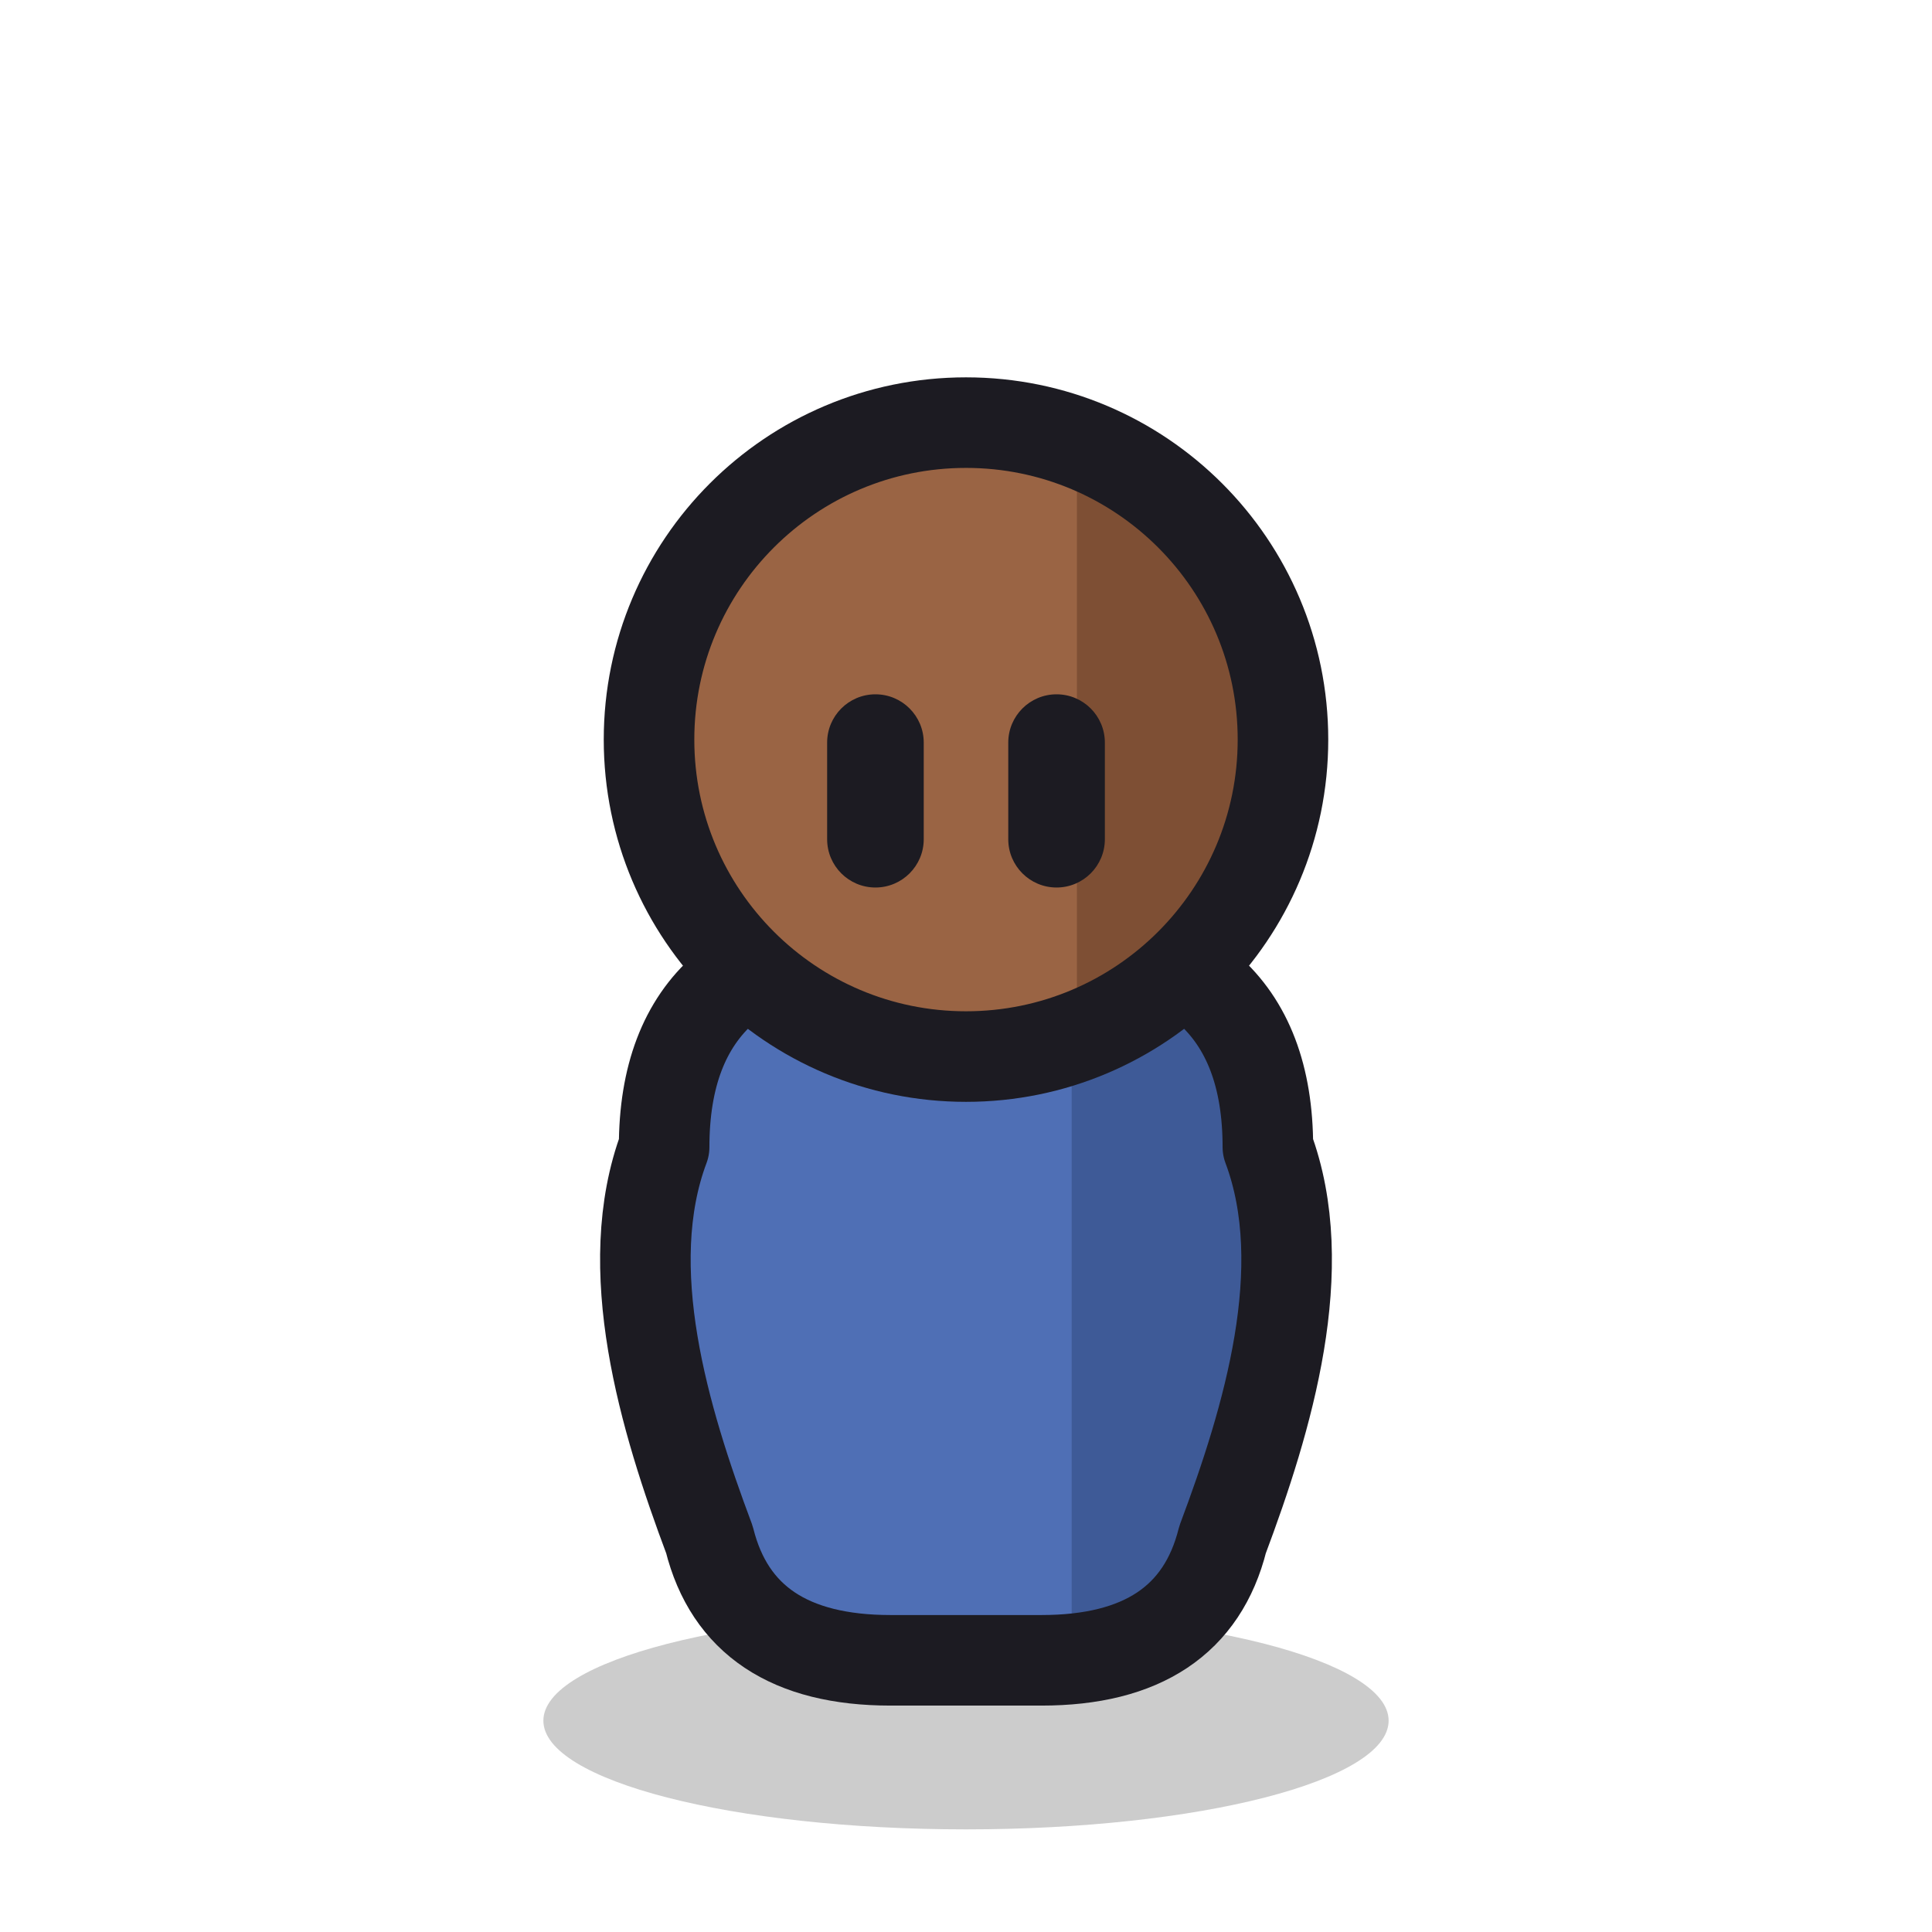
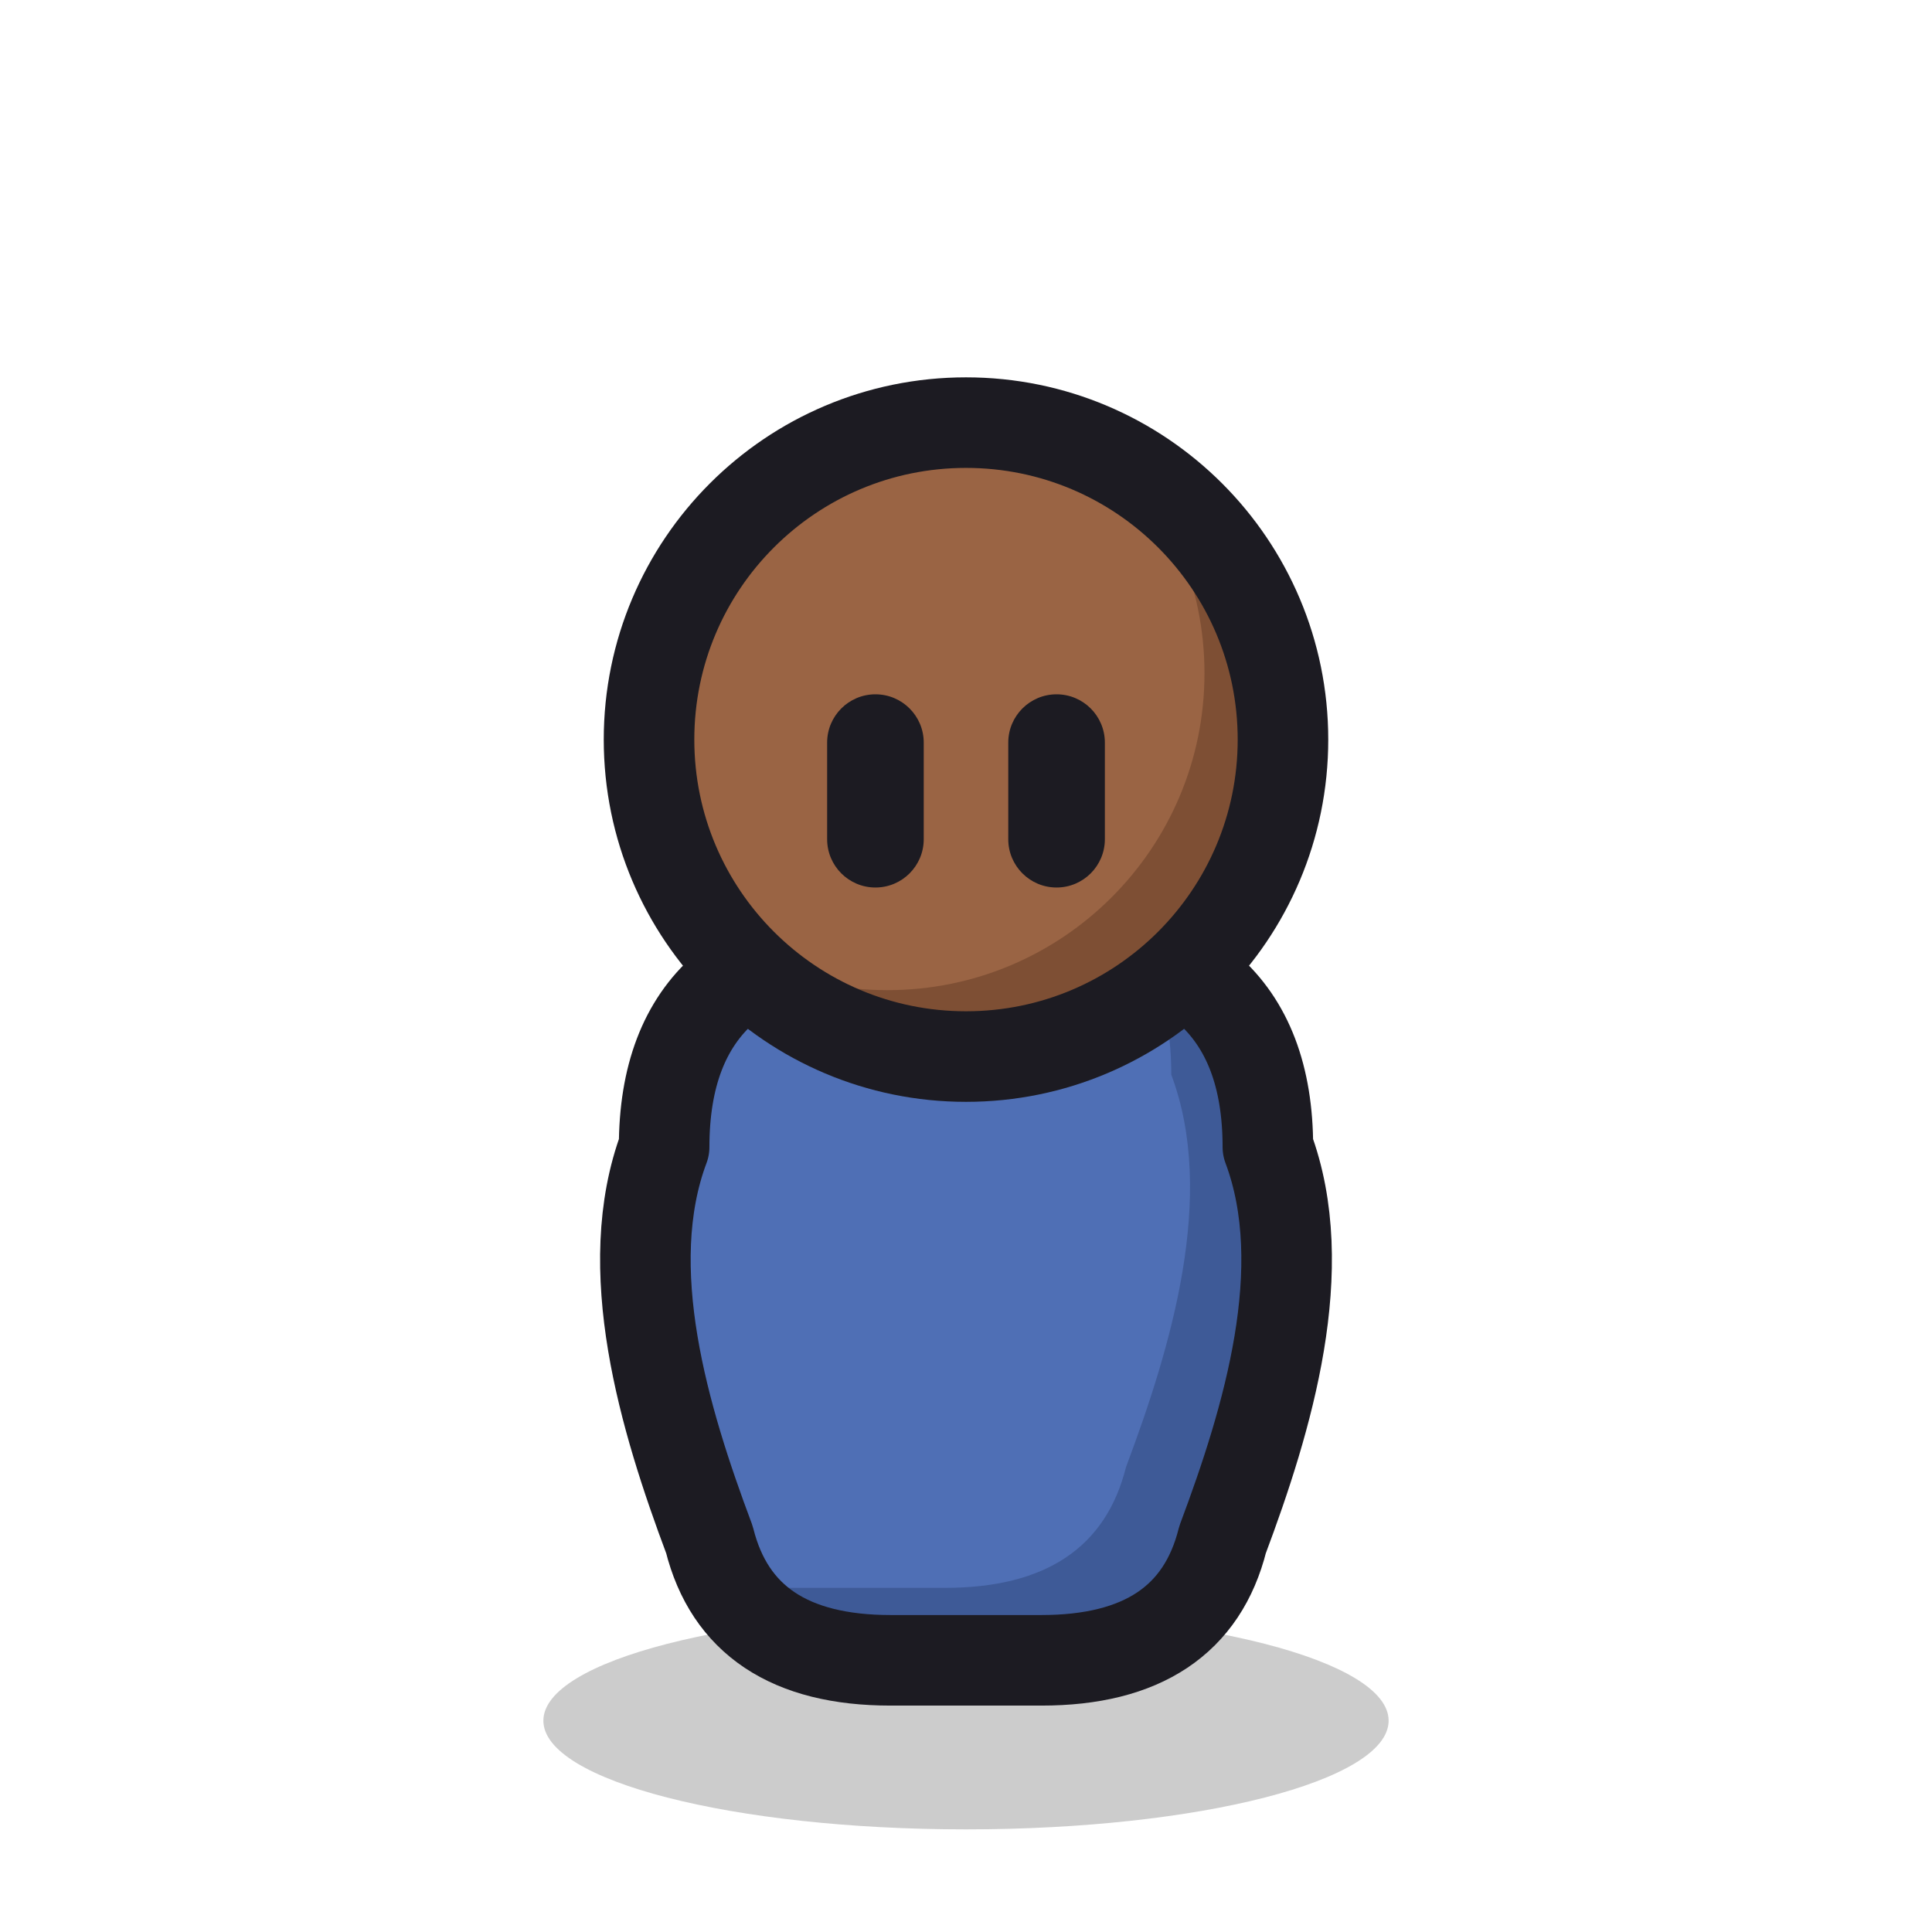
<svg xmlns="http://www.w3.org/2000/svg" width="64" height="64" viewBox="0 0 64 64">
  <g id="shadow">
    <ellipse cx="32" cy="57" rx="14.0" ry="3.6" fill="#000" fill-opacity="0.2" />
  </g>
  <g id="body">
    <clipPath id="bthinsouthdarkblue">
      <path d="M22.0 38 Q22.0 31 30.0 31 L34.0 31 Q42.0 31 42.0 38 C43.5 42 42.0 47 40.5 51 Q39.5 55 34.5 55 L29.5 55 Q24.5 55 23.5 51 C22.0 47 20.5 42 22.0 38 Z" />
    </clipPath>
-     <path d="M22.0 38 Q22.0 31 30.0 31 L34.0 31 Q42.0 31 42.0 38 C43.5 42 42.0 47 40.5 51 Q39.5 55 34.5 55 L29.5 55 Q24.5 55 23.5 51 C22.0 47 20.5 42 22.0 38 Z" fill="#4f6fb5" />
-     <rect x="35.5" y="0" width="64" height="64" fill="#3e5a97" clip-path="url(#bthinsouthdarkblue)" />
+     <path d="M22.0 38 Q22.0 31 30.0 31 L34.0 31 Q42.0 31 42.0 38 C43.5 42 42.0 47 40.5 51 Q39.5 55 34.5 55 L29.5 55 Q24.5 55 23.5 51 C22.0 47 20.5 42 22.0 38 Z" fill="#3e5a97" />
+     <path d="M22.0 38 Q22.0 31 30.0 31 L34.0 31 Q42.0 31 42.0 38 C43.5 42 42.0 47 40.5 51 Q39.5 55 34.5 55 L29.5 55 Q24.5 55 23.5 51 C22.0 47 20.5 42 22.0 38 Z" fill="#4f6fb5" transform="translate(-3.2 -2.4)" clip-path="url(#bthinsouthdarkbluem)" />
+     <clipPath id="bthinsouthdarkbluem" transform="translate(3.2 2.4)">
+       <path d="M22.0 38 Q22.0 31 30.0 31 L34.0 31 Q42.0 31 42.0 38 C43.5 42 42.0 47 40.5 51 Q39.5 55 34.5 55 L29.5 55 Q24.5 55 23.5 51 C22.0 47 20.5 42 22.0 38 Z" />
+     </clipPath>
    <path d="M22.0 38 Q22.0 31 30.0 31 L34.0 31 Q42.0 31 42.0 38 C43.5 42 42.0 47 40.5 51 Q39.5 55 34.5 55 L29.5 55 Q24.5 55 23.5 51 C22.0 47 20.5 42 22.0 38 Z" fill="none" stroke="#1c1b22" stroke-width="3" stroke-linejoin="round" stroke-linecap="round" />
  </g>
  <g id="head">
    <clipPath id="hthinsouthdarkblue">
-       <circle cx="32" cy="24.5" r="10.5" />
+       <path d="M21.5 24.5 A10.5 10.5 0 1 0 42.5 24.5 A10.5 10.5 0 1 0 21.5 24.5 Z" />
    </clipPath>
-     <circle cx="32" cy="24.5" r="10.5" fill="#9a6444" />
-     <rect x="35.675" y="12.0" width="21.0" height="25.0" fill="#7e4f34" clip-path="url(#hthinsouthdarkblue)" />
-     <circle cx="32" cy="24.5" r="10.5" fill="none" stroke="#1c1b22" stroke-width="3" stroke-linejoin="round" stroke-linecap="round" />
+     <path d="M21.5 24.5 A10.5 10.5 0 1 0 42.5 24.5 A10.5 10.5 0 1 0 21.5 24.5 Z" fill="#7e4f34" />
+     <path d="M21.5 24.5 A10.5 10.5 0 1 0 42.5 24.5 A10.5 10.5 0 1 0 21.5 24.5 Z" fill="#9a6444" transform="translate(-2.6 -2.2)" clip-path="url(#hthinsouthdarkbluem)" />
+     <clipPath id="hthinsouthdarkbluem" transform="translate(2.6 2.2)">
+       <path d="M21.5 24.5 A10.5 10.5 0 1 0 42.5 24.5 A10.5 10.5 0 1 0 21.5 24.5 Z" />
+     </clipPath>
+     <path d="M21.5 24.5 A10.5 10.5 0 1 0 42.5 24.5 A10.5 10.5 0 1 0 21.5 24.5 Z" fill="none" stroke="#1c1b22" stroke-width="3" stroke-linejoin="round" stroke-linecap="round" />
    <rect x="27.4" y="23.0" width="3.2" height="6.4" rx="1.6" fill="#1c1b22" />
    <rect x="33.4" y="23.0" width="3.2" height="6.4" rx="1.6" fill="#1c1b22" />
  </g>
</svg>
